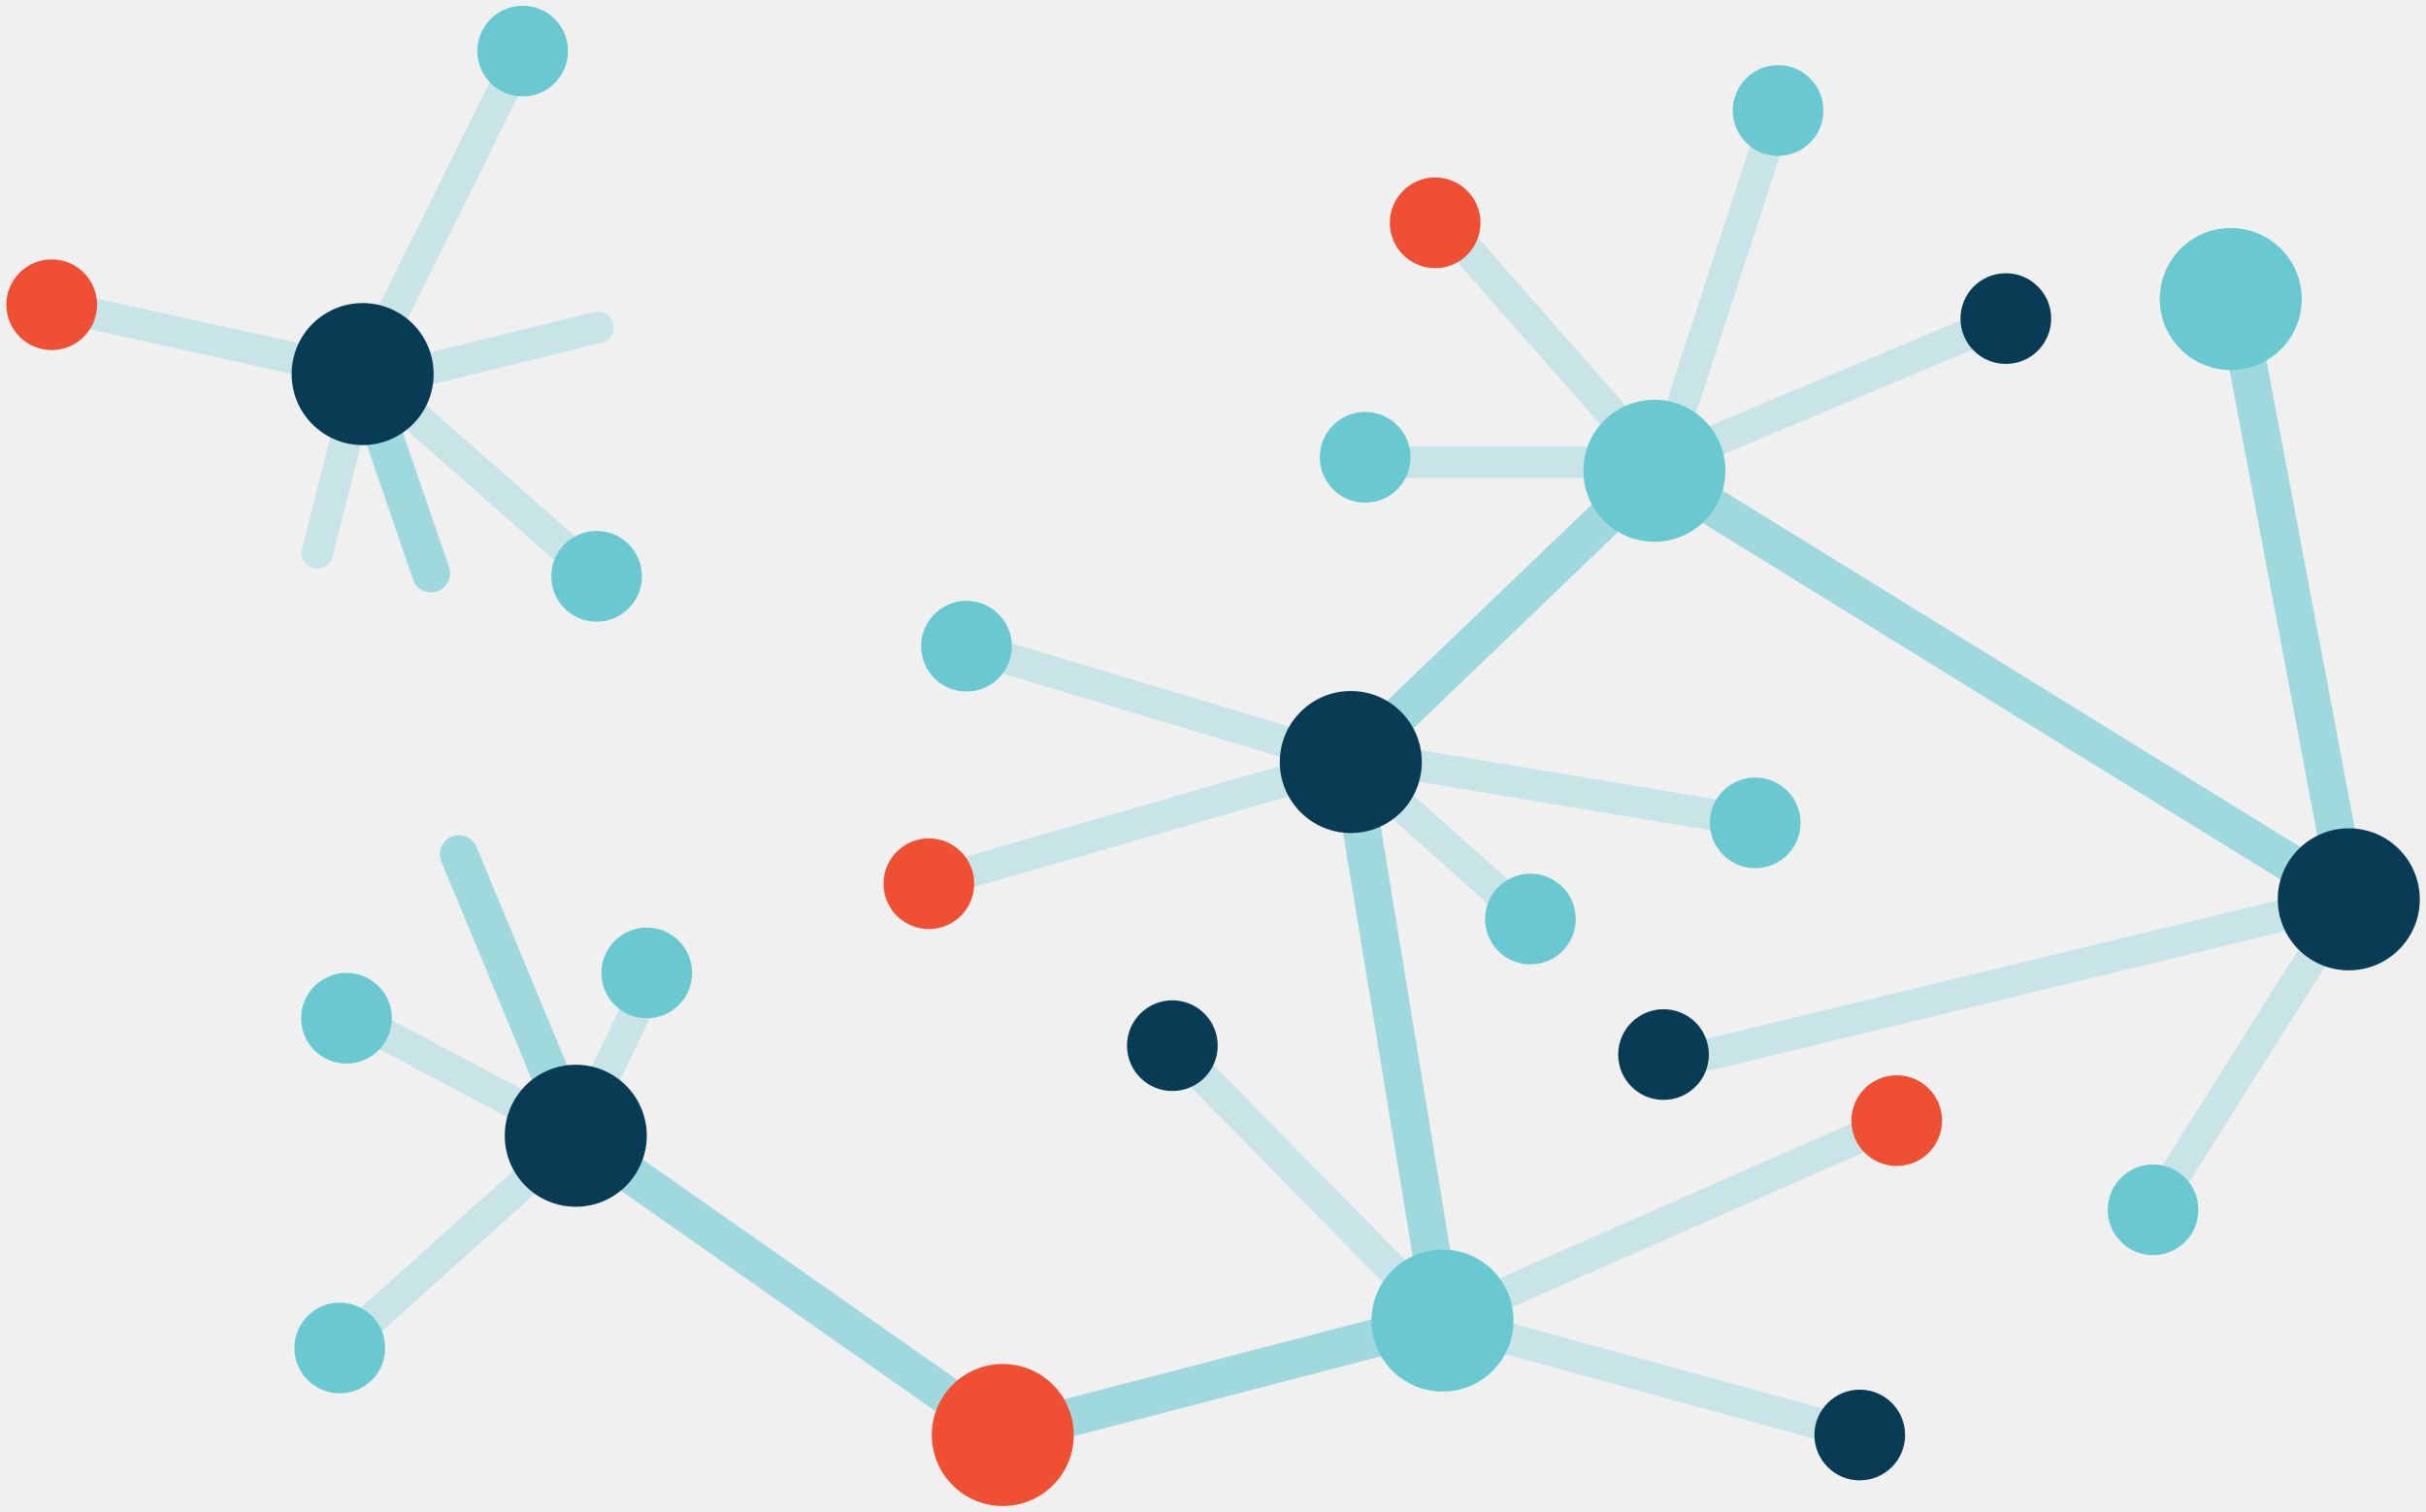
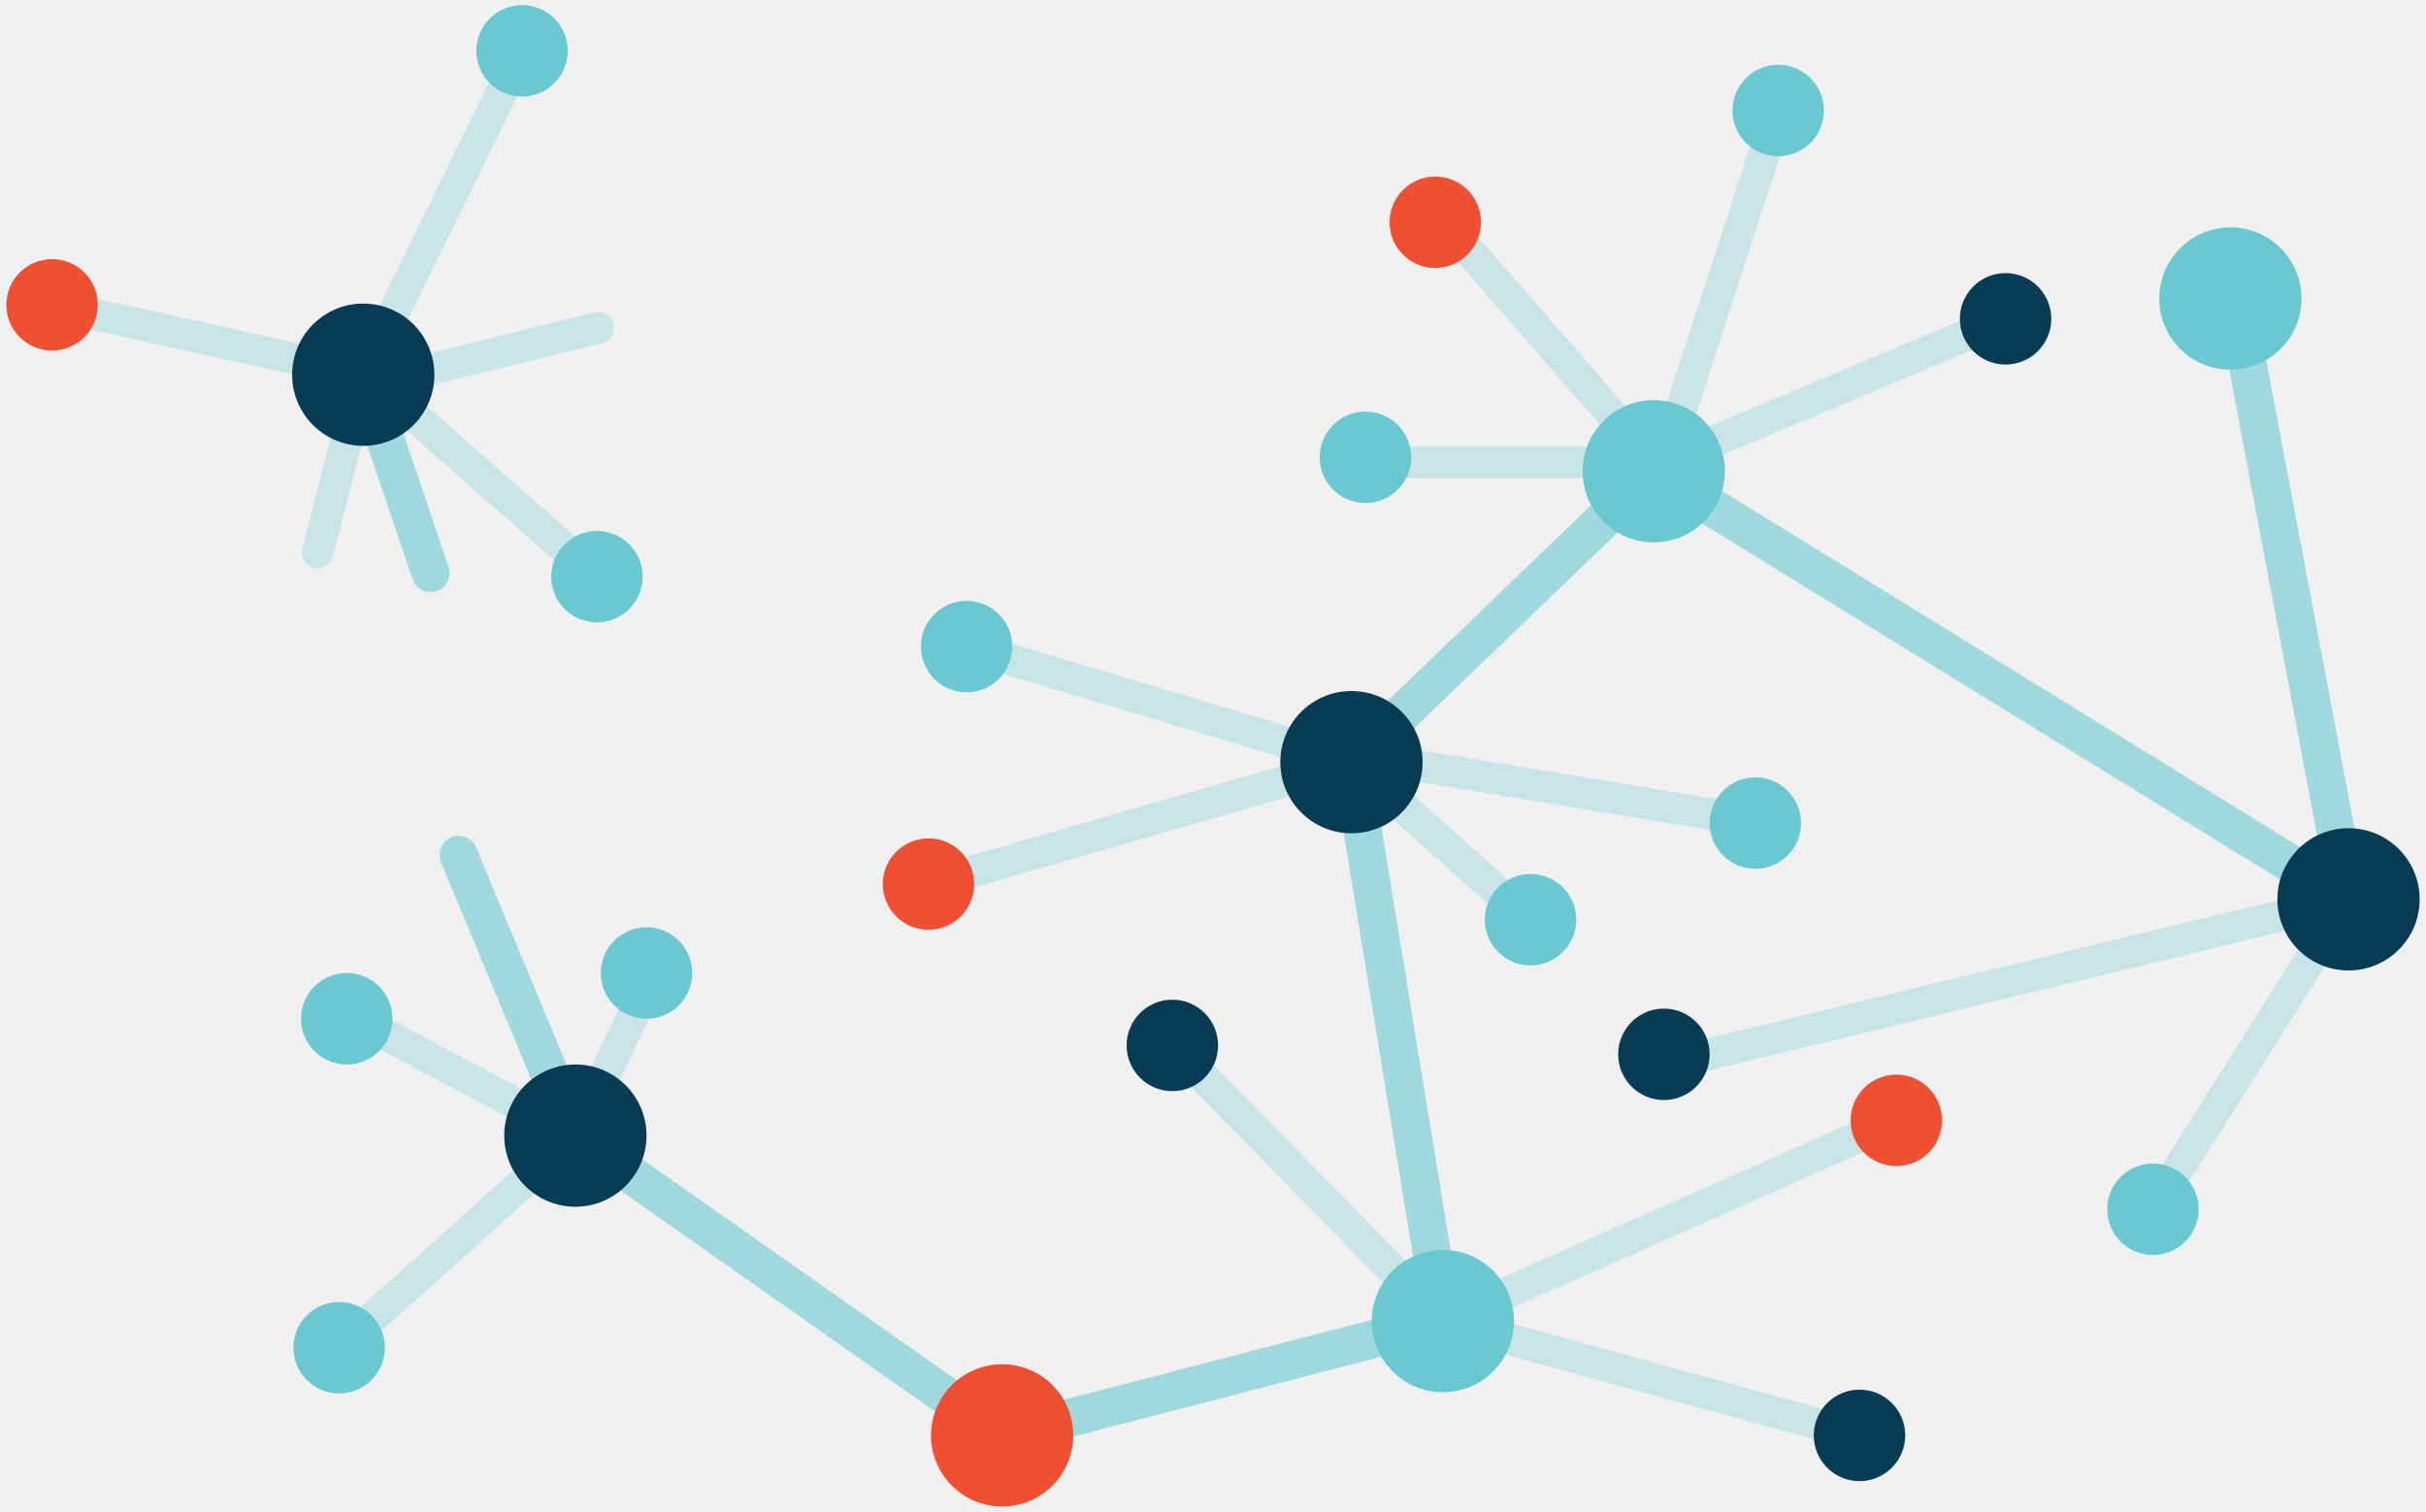
- <svg xmlns="http://www.w3.org/2000/svg" id="Layer_1" data-name="Layer 1" viewBox="0 0 191 119">
-   <defs>
-     <style>.cls-1,.cls-2{fill:none;stroke:#6ac9d0;stroke-linecap:round;}.cls-1{stroke-linejoin:round;stroke-width:3px;opacity:0.6;}.cls-2{stroke-miterlimit:10;stroke-width:2.48px;opacity:0.3;}.cls-3{fill:#ef5034;}.cls-4{fill:#6ac9d0;}.cls-5{fill:#083b54;}</style>
-   </defs>
-   <line class="cls-1" x1="33.94" y1="45.14" x2="28.55" y2="29.45" />
-   <line class="cls-1" x1="45.33" y1="89.41" x2="36.13" y2="67.25" />
-   <polyline class="cls-1" points="45.33 89.41 78.94 112.97 113.57 103.96 106.35 59.99 130.25 37.06 184.92 70.8 175.63 21.54" />
-   <line class="cls-2" x1="73.13" y1="69.57" x2="106.35" y2="59.99" />
-   <line class="cls-2" x1="26.75" y1="106.12" x2="45.33" y2="89.41" />
-   <line class="cls-2" x1="130.97" y1="36.39" x2="157.92" y2="25.08" />
-   <line class="cls-2" x1="28.55" y1="29.45" x2="41.15" y2="4.02" />
-   <line class="cls-2" x1="28.55" y1="29.45" x2="24.98" y2="43.51" />
-   <line class="cls-2" x1="4.07" y1="23.99" x2="28.92" y2="29.48" />
-   <line class="cls-2" x1="169.51" y1="95.24" x2="184.92" y2="70.8" />
-   <line class="cls-2" x1="120.49" y1="72.48" x2="106.48" y2="59.99" />
-   <line class="cls-2" x1="27.28" y1="79.81" x2="45.33" y2="89.41" />
-   <line class="cls-2" x1="106.48" y1="59.99" x2="76.09" y2="50.87" />
-   <line class="cls-2" x1="113.68" y1="17.54" x2="130.25" y2="36.39" />
-   <line class="cls-2" x1="46.97" y1="45.37" x2="28.92" y2="29.48" />
-   <line class="cls-2" x1="110.06" y1="36.39" x2="129.47" y2="36.39" />
-   <line class="cls-2" x1="109.93" y1="59.99" x2="137.77" y2="64.63" />
-   <line class="cls-2" x1="50.54" y1="78.61" x2="45.33" y2="89.41" />
-   <polyline class="cls-2" points="92.3 82.32 113.57 103.96 149.33 88.22" />
-   <line class="cls-2" x1="146.42" y1="112.97" x2="113.57" y2="103.96" />
-   <line class="cls-2" x1="184.92" y1="70.8" x2="134.55" y2="83.02" />
-   <line class="cls-2" x1="139.99" y1="8.7" x2="130.97" y2="36.39" />
-   <line class="cls-2" x1="32.13" y1="29.45" x2="47.08" y2="25.77" />
-   <circle class="cls-3" cx="78.95" cy="112.97" r="5.59" />
-   <circle class="cls-3" cx="149.33" cy="88.22" r="3.57" />
-   <circle class="cls-4" cx="41.15" cy="4.02" r="3.57" />
-   <circle class="cls-4" cx="139.99" cy="8.7" r="3.57" />
-   <circle class="cls-4" cx="175.63" cy="23.54" r="5.59" />
-   <circle class="cls-5" cx="130.97" cy="83.02" r="3.57" />
-   <circle class="cls-5" cx="184.92" cy="70.8" r="5.59" />
-   <circle class="cls-3" cx="4.07" cy="23.99" r="3.57" />
-   <circle class="cls-3" cx="112.99" cy="17.54" r="3.57" />
-   <circle class="cls-3" cx="73.13" cy="69.57" r="3.57" />
-   <circle class="cls-4" cx="107.48" cy="36" r="3.57" />
-   <circle class="cls-4" cx="130.25" cy="37.06" r="5.59" />
-   <circle class="cls-4" cx="138.19" cy="64.78" r="3.57" />
-   <circle class="cls-4" cx="120.49" cy="72.35" r="3.57" />
-   <circle class="cls-4" cx="169.51" cy="95.24" r="3.57" />
-   <circle class="cls-4" cx="113.57" cy="103.96" r="5.59" />
-   <circle class="cls-4" cx="46.97" cy="45.37" r="3.57" />
-   <circle class="cls-4" cx="76.09" cy="50.87" r="3.57" />
-   <circle class="cls-4" cx="50.92" cy="76.59" r="3.57" />
-   <circle class="cls-4" cx="26.75" cy="106.12" r="3.57" />
-   <circle class="cls-4" cx="27.28" cy="80.16" r="3.57" />
-   <circle class="cls-5" cx="157.92" cy="25.08" r="3.57" />
-   <circle class="cls-5" cx="106.35" cy="59.99" r="5.59" />
-   <circle class="cls-5" cx="146.42" cy="112.97" r="3.57" />
-   <circle class="cls-5" cx="92.3" cy="82.32" r="3.57" />
-   <circle class="cls-5" cx="28.55" cy="29.45" r="5.59" />
-   <circle class="cls-5" cx="45.33" cy="89.41" r="5.59" />
+ <svg xmlns="http://www.w3.org/2000/svg" id="Layer_1" width="191" height="119" viewBox="0 0 191 119">
+   <style>.st0{fill:#e0f1f2}.st1,.st2{fill:#d3d4da;stroke:#d3d4db;stroke-linejoin:round;stroke-miterlimit:10}.st2{fill:#fff;stroke:#6ac9d0;stroke-width:2.5}.st3{fill:#d3d4da}.st4,.st5{fill:#fff;stroke:#6ac9d0;stroke-width:2.5;stroke-miterlimit:10}.st5{fill:#e0f1f2}.st6{fill:#083b54}.st7{fill:#ef5034}.st8{fill:#f59122}.st9{fill:#fff}.st10,.st11,.st12{fill:none;stroke-miterlimit:10}.st10{stroke-width:2.5;stroke:#6ac9d0}.st11,.st12{stroke:#ef5034}.st12{stroke:#d3d4da;stroke-width:.5}.st13,.st14{stroke:#063b54}.st13{stroke-linejoin:round;stroke-miterlimit:10;fill:#083b54;stroke-width:.5}.st14{fill:none;stroke-width:.7}.st14,.st15,.st16{stroke-miterlimit:10}.st15{stroke-width:.3;fill:none;stroke:#d3d4da}.st16{fill:#083b54;stroke:#063b54;stroke-linejoin:round}.st17{fill:#6ac9d0}.st18{fill:none;stroke:#063b54;stroke-width:2.5;stroke-miterlimit:10}.st19{fill:#063b54}.st20,.st21,.st22{fill:none;stroke:#6ac9d0;stroke-width:2.5}.st20{opacity:.3;stroke-miterlimit:10}.st21,.st22{stroke-linejoin:round}.st21{stroke-miterlimit:10}.st22{stroke-linecap:round}.st22,.st23,.st24,.st25{stroke-miterlimit:10}.st23{stroke:#f59122;fill:#ffe5ca}.st24,.st25{fill:none}.st24{opacity:.4;stroke:#f59122}.st25{stroke:#c3e9ec;stroke-width:2.5}.st26{clip-path:url(#SVGID_2_)}.st27{opacity:.25}.st27,.st28{fill:#469da1}.st29{opacity:.25;fill:#6ac9d0}.st30,.st31{opacity:.25;fill:#f59122}.st31{fill:#ef5034}.st32,.st33,.st34{stroke-miterlimit:10}.st32{fill:none;stroke-linecap:round;stroke-linejoin:round;stroke:#ef5034;stroke-width:.222}.st33,.st34{stroke:#c3e9ec;stroke-width:2.5}.st33{stroke-linecap:round;fill:none}.st34{fill:#fff;stroke-linejoin:round}.st34,.st35,.st36{stroke-linecap:round}.st35{fill:#fff;stroke-width:2.5;stroke-linejoin:round;stroke-miterlimit:10;stroke:#91d5d9}.st36{stroke:#c0e869}.st36,.st37,.st38{fill:none;stroke-width:2.5;stroke-miterlimit:10}.st37{stroke-linecap:round;stroke:#ef5034}.st38{stroke:#f59685}.st38,.st39,.st40{stroke-linecap:round}.st39{stroke-width:2.5;stroke-miterlimit:10;fill:none;stroke:#f59122}.st40{fill:#fff;stroke:#6ac9d0;stroke-linejoin:round}.st40,.st41,.st42{stroke-width:2.5;stroke-miterlimit:10}.st41{stroke-linecap:round;fill:none;stroke:#96d805}.st42{fill:#fff;stroke:#c3e9ec;stroke-linejoin:round}.st43{fill:#fff;stroke:#fff;stroke-width:2.48}.st43,.st44,.st45{stroke-miterlimit:10}.st44{opacity:.6;stroke-linejoin:round;fill:none;stroke:#6ac9d0;stroke-width:2.5}.st45{fill:#083b54;stroke:#083b54;stroke-width:1.164;stroke-linecap:round}.st45,.st46,.st47{stroke-linejoin:round}.st46{stroke-linecap:round;stroke-miterlimit:10;fill:#083b54;stroke:#083b54;stroke-width:1.132}.st47{fill:#fff;stroke:#fff;stroke-width:2.039}.st47,.st48,.st49{stroke-miterlimit:10}.st48{stroke-linecap:round;stroke-linejoin:round;fill:#083b54;stroke:#083b54;stroke-width:1.166}.st49{fill:#e0f1f2;stroke:#6ac9d0;stroke-width:2}.st50{opacity:.5;fill:#6ac9d0}.st51,.st52,.st53{fill:#fff;stroke:#6ac9d0;stroke-width:2;stroke-miterlimit:10}.st52,.st53{stroke:#083b54;stroke-width:2.5}.st53{fill:#d3d4da}.st54,.st55{opacity:.2;fill:#083b54}.st55{opacity:.3}.st56,.st57,.st58{opacity:.5;fill:#083b54}.st57,.st58{opacity:.85}.st58{opacity:.7}.st59,.st60{stroke-miterlimit:10}.st59{stroke-linecap:round;opacity:.5;fill:#fff;stroke:#6ac9d0}.st60{opacity:.3;fill:none;stroke:#f59122}.st61,.st62{fill:none;stroke:#6ac9d0}.st61{opacity:.3;stroke-miterlimit:10;stroke-width:2.002}.st62{stroke-width:2.5;stroke-linecap:round}.st62,.st63,.st64,.st65{stroke-miterlimit:10}.st63{stroke-width:.776;stroke-linejoin:round;fill:#ef5034;stroke:#ef5234}.st64,.st65{fill:none;stroke:#6ac9d0;stroke-linecap:round}.st64{stroke-linejoin:round;opacity:.6;stroke-width:3}.st65{opacity:.3;stroke-width:2.48}</style>
+   <path class="st64" d="M33.9 45.1l-5.3-15.6M45.3 89.4l-9.2-22.1M45.3 89.4L78.9 113l34.7-9-7.2-44 23.8-22.9 54.7 33.7-9.3-49.3" />
+   <path class="st65" d="M73.1 69.6l33.3-9.6M26.7 106.1l18.6-16.7M131 36.4l26.9-11.3M28.6 29.5L41.1 4M28.6 29.5l-3.6 14M4.1 24l24.8 5.5M169.5 95.2l15.4-24.4M120.5 72.5l-14-12.5M27.3 79.8l18 9.6M106.5 60l-30.4-9.1M113.7 17.5l16.5 18.9M47 45.4L28.9 29.5M110.1 36.4h19.4M109.9 60l27.9 4.6M50.5 78.6l-5.2 10.8M92.3 82.3l21.3 21.7 35.7-15.8M146.4 113l-32.8-9M184.9 70.8L134.5 83M140 8.7l-9 27.7M32.1 29.5l15-3.7" />
+   <circle class="st7" cx="78.9" cy="113" r="5.6" />
+   <circle class="st7" cx="149.3" cy="88.2" r="3.6" />
+   <circle class="st17" cx="41.1" cy="4" r="3.6" />
+   <circle class="st17" cx="140" cy="8.7" r="3.6" />
+   <circle class="st17" cx="175.6" cy="23.5" r="5.6" />
+   <circle class="st6" cx="131" cy="83" r="3.6" />
+   <circle class="st6" cx="184.9" cy="70.8" r="5.6" />
+   <circle class="st7" cx="4.1" cy="24" r="3.6" />
+   <circle class="st7" cx="113" cy="17.5" r="3.6" />
+   <circle class="st7" cx="73.1" cy="69.6" r="3.6" />
+   <circle class="st17" cx="107.5" cy="36" r="3.6" />
+   <circle class="st17" cx="130.2" cy="37.1" r="5.6" />
+   <circle class="st17" cx="138.2" cy="64.8" r="3.6" />
+   <circle class="st17" cx="120.5" cy="72.4" r="3.6" />
+   <circle class="st17" cx="169.5" cy="95.2" r="3.6" />
+   <circle class="st17" cx="113.6" cy="104" r="5.6" />
+   <circle class="st17" cx="47" cy="45.4" r="3.6" />
+   <circle class="st17" cx="76.1" cy="50.9" r="3.6" />
+   <circle class="st17" cx="50.9" cy="76.6" r="3.6" />
+   <circle class="st17" cx="26.7" cy="106.1" r="3.6" />
+   <circle class="st17" cx="27.3" cy="80.2" r="3.6" />
+   <circle class="st6" cx="157.9" cy="25.1" r="3.6" />
+   <circle class="st6" cx="106.4" cy="60" r="5.6" />
+   <circle class="st6" cx="146.4" cy="113" r="3.6" />
+   <circle class="st6" cx="92.3" cy="82.3" r="3.6" />
+   <circle class="st6" cx="28.6" cy="29.5" r="5.6" />
+   <circle class="st6" cx="45.3" cy="89.4" r="5.6" />
</svg>
